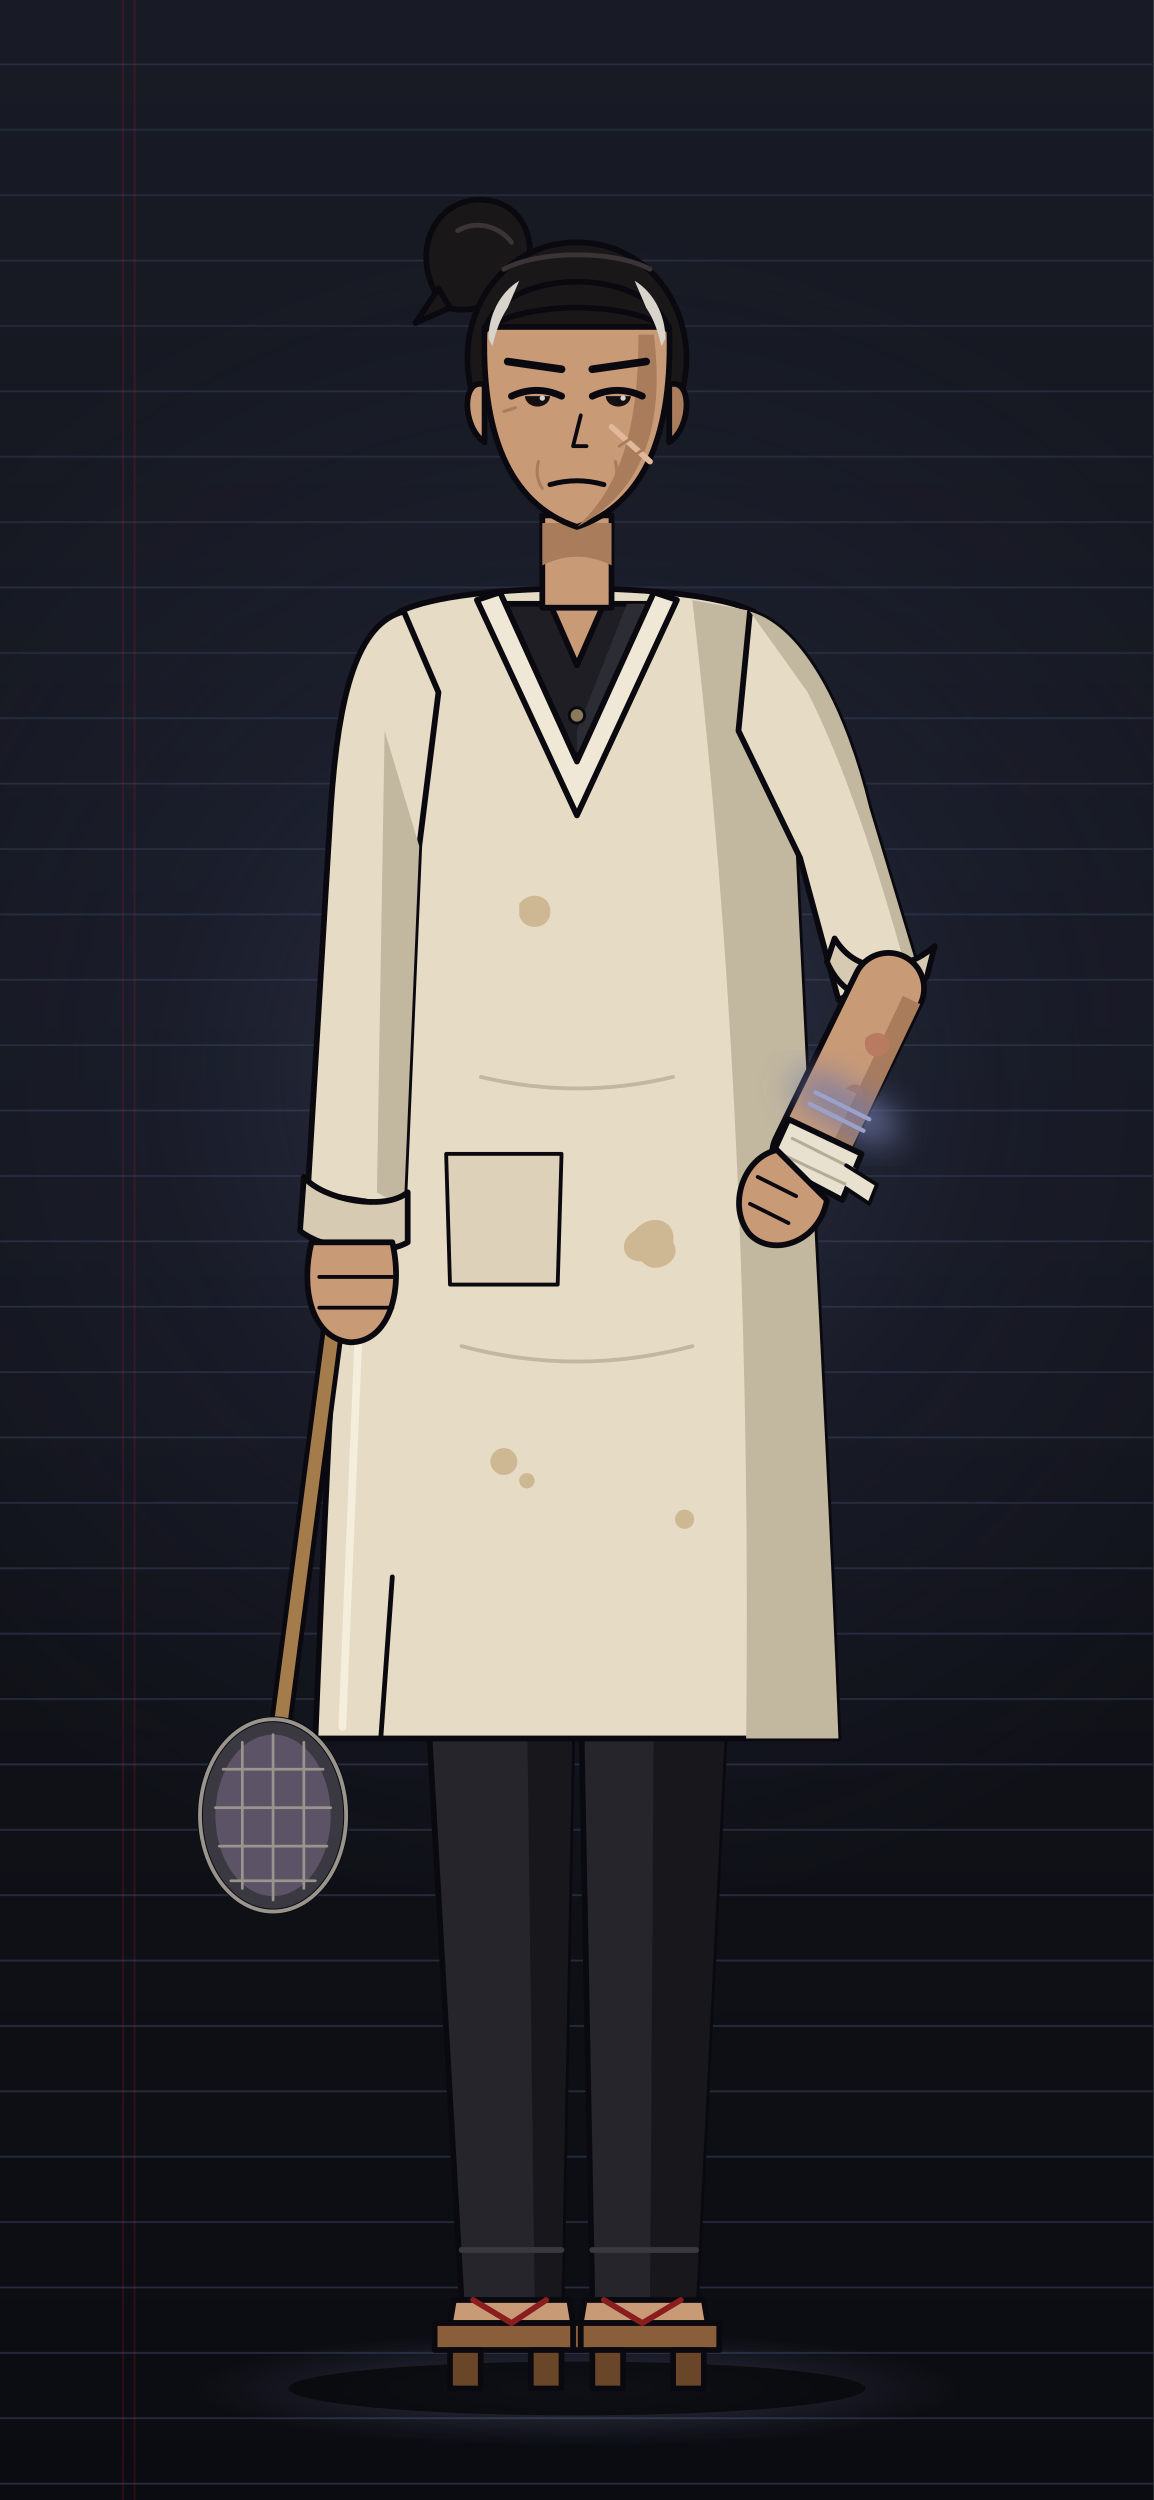
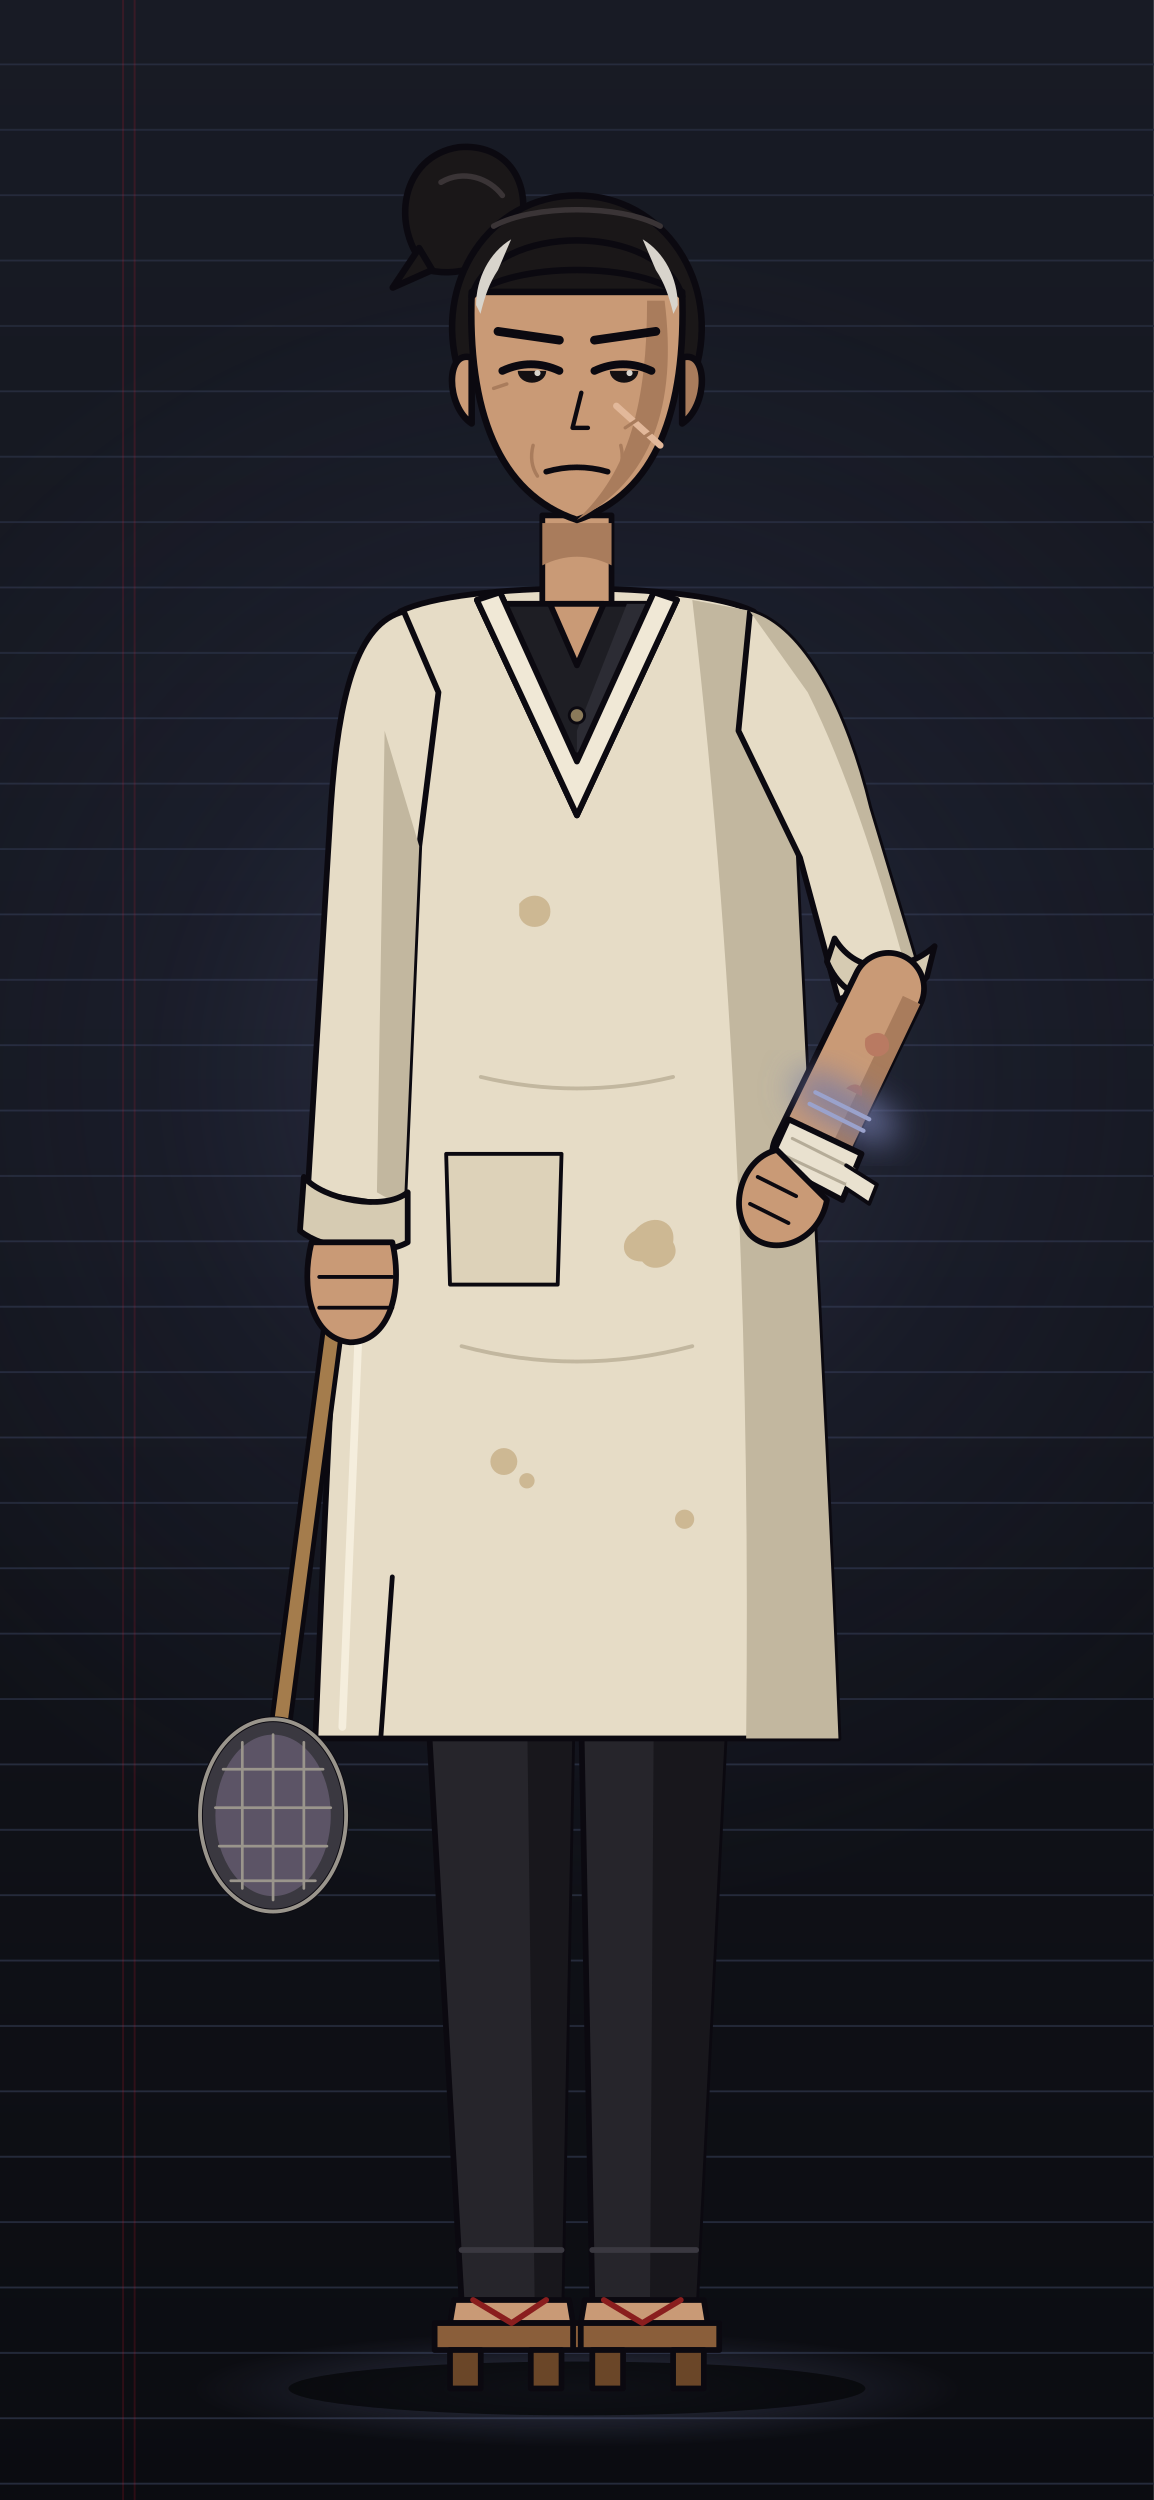
<svg xmlns="http://www.w3.org/2000/svg" viewBox="0 0 600 1300" width="600" height="1300">
  <defs>
    <linearGradient id="bg" x1="0" y1="0" x2="0" y2="1">
      <stop offset="0" stop-color="#181B25" />
      <stop offset="0.55" stop-color="#12141B" />
      <stop offset="1" stop-color="#0B0C11" />
    </linearGradient>
    <pattern id="rule" width="600" height="34" patternUnits="userSpaceOnUse">
      <line x1="0" y1="33.5" x2="600" y2="33.5" stroke="#232838" stroke-width="1" />
    </pattern>
    <radialGradient id="aura" cx="300" cy="560" r="440" gradientUnits="userSpaceOnUse">
      <stop offset="0" stop-color="#6F78A8" stop-opacity="0.34" />
      <stop offset="0.5" stop-color="#3A4066" stop-opacity="0.16" />
      <stop offset="1" stop-color="#3A4066" stop-opacity="0" />
    </radialGradient>
    <radialGradient id="floor" cx="300" cy="1242" r="200" gradientUnits="userSpaceOnUse" gradientTransform="translate(0 1056) scale(1 0.15)">
      <stop offset="0" stop-color="#6F78A8" stop-opacity="0.35" />
      <stop offset="1" stop-color="#6F78A8" stop-opacity="0" />
    </radialGradient>
    <filter id="blur" x="-1" y="-1" width="3" height="3">
      <feGaussianBlur stdDeviation="9" />
    </filter>
    <filter id="soft" x="-1" y="-1" width="3" height="3">
      <feGaussianBlur stdDeviation="3" />
    </filter>
  </defs>
  <rect width="600" height="1300" fill="url(#bg)" />
  <rect width="600" height="1300" fill="url(#rule)" />
  <line x1="64" y1="0" x2="64" y2="1300" stroke="#E5172F" stroke-opacity="0.16" />
  <line x1="70" y1="0" x2="70" y2="1300" stroke="#E5172F" stroke-opacity="0.16" />
  <rect width="600" height="1300" fill="url(#aura)" />
  <rect x="0" y="1180" width="600" height="120" fill="url(#floor)" />
  <ellipse cx="300" cy="1242" rx="150" ry="14" fill="#06070A" opacity="0.8" />
  <g stroke="#0B0910" stroke-width="3" stroke-linejoin="round" stroke-linecap="round">
    <path d="M222,880 L298,880 L292,1196 L240,1196 Z" fill="#26252B" />
    <path d="M302,880 L378,880 L362,1196 L308,1196 Z" fill="#26252B" />
    <path d="M340,884 L378,880 L362,1196 L338,1196 Z M274,884 L298,880 L292,1196 L278,1196 Z" fill="#18171C" stroke="none" />
    <path d="M240,1170 L292,1170 M308,1170 L362,1170" stroke="#3A3840" stroke-width="3" fill="none" />
    <path d="M236,1196 L296,1196 L298,1208 L234,1208 Z M304,1196 L366,1196 L368,1208 L302,1208 Z" fill="#C99A76" />
    <path d="M226,1208 L302,1208 L302,1222 L226,1222 Z M298,1208 L374,1208 L374,1222 L298,1222 Z" fill="#8A5E3A" />
    <path d="M234,1222 L250,1222 L250,1242 L234,1242 Z M276,1222 L292,1222 L292,1242 L276,1242 Z M308,1222 L324,1222 L324,1242 L308,1242 Z M350,1222 L366,1222 L366,1242 L350,1242 Z" fill="#6A4628" />
    <path d="M246,1196 L266,1208 L284,1196 M314,1196 L334,1208 L354,1196" stroke="#8A1E1E" stroke-width="3" fill="none" />
    <path d="M196,820 L246,820 L244,860 L194,858 Z" fill="#1E1E24" />
    <path d="M208,318 C240,302 360,302 392,318 L410,348 C416,520 428,700 436,904 L164,904 C172,700 184,520 190,348 Z" fill="#E6DCC6" />
    <path d="M360,312 L392,318 L410,348 C416,520 428,700 436,904 L388,904 C390,720 384,520 360,312 Z" fill="#C2B79F" stroke="none" />
    <path d="M200,360 C194,520 186,700 178,898" fill="none" stroke="#F5EEDD" stroke-width="4" />
    <path d="M204,820 L198,904" fill="none" stroke-width="2.5" />
    <path d="M250,560 Q300,572 350,560 M240,700 Q300,716 360,700" fill="none" stroke="#C2B79F" stroke-width="2" />
    <path d="M232,600 L292,600 L290,668 L234,668 Z" fill="#DDD2B9" stroke-width="2" />
    <g stroke="none" fill="#B89A6A" opacity="0.55">
      <path d="M330,640 C338,630 352,634 350,646 C356,656 340,664 334,656 C322,656 322,644 330,640 Z" />
      <circle cx="262" cy="760" r="7" />
      <circle cx="274" cy="770" r="4" />
      <circle cx="356" cy="790" r="5" />
      <path d="M270,470 C276,462 288,466 286,476 C284,484 272,484 270,476 Z" />
    </g>
    <path d="M262,314 L300,410 L338,314 Z" fill="#1E1E24" />
    <path d="M300,410 L338,314 L326,314 L300,380 Z" fill="#2C2C34" stroke="none" />
    <circle cx="300" cy="372" r="4" fill="#8A7A5A" stroke-width="1.5" />
    <circle cx="300" cy="396" r="4" fill="#8A7A5A" stroke-width="1.5" />
    <path d="M286,314 L300,346 L314,314 Z" fill="#C99A76" />
    <path d="M248,312 L300,424 L352,312 L340,308 L300,396 L260,308 Z" fill="#F0E8D6" />
    <path d="M210,318 C186,324 176,360 172,420 L160,620 L210,628 L218,440 L228,360 Z" fill="#E6DCC6" />
    <path d="M200,380 L196,620 L210,628 L218,440 Z" fill="#C2B79F" stroke="none" />
    <path d="M158,612 C168,624 200,630 212,620 L212,646 C198,654 168,650 156,640 Z" fill="#D6CBB2" />
    <path d="M176,668 L146,896" fill="none" stroke="#0B0910" stroke-width="12" />
    <path d="M176,668 L146,896" fill="none" stroke="#A47C4C" stroke-width="7" />
    <ellipse cx="142" cy="944" rx="38" ry="50" fill="#3A3840" />
    <ellipse cx="142" cy="944" rx="30" ry="42" fill="#5C5466" stroke="none" />
    <g fill="none" stroke="#9A958C" stroke-width="1.4">
      <path d="M116,920 L168,920 M112,940 L172,940 M114,960 L170,960 M120,978 L164,978" />
      <path d="M126,906 L126,982 M142,902 L142,988 M158,906 L158,982" />
    </g>
    <ellipse cx="142" cy="944" rx="38" ry="50" fill="none" stroke="#9A958C" stroke-width="2" />
    <path d="M162,646 C156,670 162,696 182,698 C202,698 210,672 204,646 Z" fill="#C99A76" />
    <path d="M166,664 L204,664 M166,680 L204,680" fill="none" stroke-width="2" />
    <path d="M390,318 C418,326 440,370 452,420 L476,500 L436,520 L416,446 L384,380 Z" fill="#E6DCC6" />
    <path d="M420,360 C440,400 456,450 470,500 L476,500 L452,420 C440,370 418,326 390,318 Z" fill="#C2B79F" stroke="none" />
    <path d="M430,500 C440,524 466,526 482,508 L486,492 C470,506 446,508 434,488 Z" fill="#D6CBB2" />
    <path d="M462,514 L420,600" fill="none" stroke="#0B0910" stroke-width="40" />
    <path d="M462,514 L420,600" fill="none" stroke="#C99A76" stroke-width="34" />
    <path d="M474,520 L434,604" fill="none" stroke="#A97C5C" stroke-width="10" stroke-linecap="butt" />
    <path d="M450,540 C456,534 464,538 462,546 C458,552 448,550 450,540 Z M440,566 C444,562 450,564 448,570 Z" fill="#B97A62" stroke="none" />
    <path d="M422,566 L458,586" stroke="#6F78A8" stroke-width="16" fill="none" filter="url(#blur)" />
    <path d="M424,568 L452,582 M421,574 L449,588" stroke="#9AA2CC" stroke-width="2.2" fill="none" />
    <path d="M410,582 L448,600 L438,624 L400,604 Z" fill="#E9E1CF" />
    <path d="M412,592 L444,608 M406,600 L440,616" stroke="#B5AC98" stroke-width="1.6" fill="none" />
    <path d="M440,606 L456,616 L452,626 L440,618" fill="#E9E1CF" stroke-width="2" />
    <path d="M404,598 C386,602 378,628 390,642 C402,654 426,646 430,624 Z" fill="#C99A76" />
    <path d="M394,612 L414,622 M390,626 L410,636" fill="none" stroke-width="2" />
    <path d="M282,268 L282,316 L318,316 L318,268 Z" fill="#C99A76" />
    <path d="M282,272 L318,272 L318,294 C306,288 294,288 282,294 Z" fill="#A97C5C" stroke="none" />
-     <path d="M232,160 C214,140 220,108 246,104 C268,102 280,120 274,142 C266,156 248,164 232,160 Z" fill="#1A1718" />
-     <path d="M238,120 C248,114 260,118 266,126" fill="none" stroke="#3A3436" stroke-width="2.5" />
-     <path d="M228,150 L216,168 L234,160 Z" fill="#1A1718" />
-     <path d="M246,206 C234,166 260,126 300,126 C340,126 366,166 354,206 Z" fill="#1A1718" />
-     <path d="M252,200 C240,196 240,222 252,230 Z" fill="#C99A76" />
-     <path d="M348,200 C360,196 360,222 348,230 Z" fill="#A97C5C" />
-     <path d="M252,170 C250,224 264,262 300,274 C336,262 350,224 348,170 Z" fill="#C99A76" />
-     <path d="M340,174 C346,222 334,256 300,274 C324,252 332,220 332,174 Z" fill="#A97C5C" stroke="none" />
-     <path d="M252,172 C262,138 338,138 348,172 C330,156 270,156 252,172 Z" fill="#1A1718" />
-     <path d="M262,140 C280,130 320,130 338,140" fill="none" stroke="#3A3436" stroke-width="2.5" />
-     <path d="M254,176 C254,164 260,152 270,146 L264,160 C260,166 258,172 256,180 Z" fill="#D8D4CC" stroke="none" />
-     <path d="M346,176 C346,164 340,152 330,146 L336,160 C340,166 342,172 344,180 Z" fill="#D8D4CC" stroke="none" />
-     <path d="M264,188 L292,192" stroke-width="4" fill="none" />
-     <path d="M336,188 L308,192" stroke-width="4" fill="none" />
-     <path d="M266,206 Q279,200 292,206" stroke-width="3.6" fill="none" />
-     <path d="M308,206 Q321,200 334,206" stroke-width="3.6" fill="none" />
-     <path d="M273,206 A6,5 0 0 0 286,206 Z M315,206 A6,5 0 0 0 328,206 Z" fill="#141012" stroke="none" />
-     <circle cx="282" cy="207" r="1.4" fill="#D8D4CC" stroke="none" />
-     <circle cx="324" cy="207" r="1.4" fill="#D8D4CC" stroke="none" />
-     <path d="M262,214 L268,212 M338,214 L332,212" stroke="#A97C5C" stroke-width="1.6" fill="none" />
-     <path d="M318,222 L338,240" stroke="#E2B89A" stroke-width="3" fill="none" />
-     <path d="M322,232 L328,228 M328,238 L334,234" stroke="#A97C5C" stroke-width="1.5" fill="none" />
-     <path d="M302,216 L298,232 L305,232" fill="none" stroke-width="2" />
-     <path d="M286,252 Q300,248 314,252" fill="none" stroke-width="2.6" />
-     <path d="M280,240 Q278,248 282,254 M320,240 Q322,248 318,254" fill="none" stroke="#A97C5C" stroke-width="1.6" />
+     <g transform="translate(300,300) scale(1.14) translate(-300,-300)">
+       <path d="M232,160 C214,140 220,108 246,104 C268,102 280,120 274,142 C266,156 248,164 232,160 Z" fill="#1A1718" />
+       <path d="M238,120 C248,114 260,118 266,126" fill="none" stroke="#3A3436" stroke-width="2.5" />
+       <path d="M228,150 L216,168 L234,160 Z" fill="#1A1718" />
+       <path d="M246,206 C234,166 260,126 300,126 C340,126 366,166 354,206 Z" fill="#1A1718" />
+       <path d="M252,200 C240,196 240,222 252,230 Z" fill="#C99A76" />
+       <path d="M348,200 C360,196 360,222 348,230 Z" fill="#A97C5C" />
+       <path d="M252,170 C250,224 264,262 300,274 C336,262 350,224 348,170 Z" fill="#C99A76" />
+       <path d="M340,174 C346,222 334,256 300,274 C324,252 332,220 332,174 Z" fill="#A97C5C" stroke="none" />
+       <path d="M252,172 C262,138 338,138 348,172 C330,156 270,156 252,172 Z" fill="#1A1718" />
+       <path d="M262,140 C280,130 320,130 338,140" fill="none" stroke="#3A3436" stroke-width="2.5" />
+       <path d="M254,176 C254,164 260,152 270,146 L264,160 C260,166 258,172 256,180 Z" fill="#D8D4CC" stroke="none" />
+       <path d="M346,176 C346,164 340,152 330,146 L336,160 C340,166 342,172 344,180 Z" fill="#D8D4CC" stroke="none" />
+       <path d="M264,188 L292,192" stroke-width="4" fill="none" />
+       <path d="M336,188 L308,192" stroke-width="4" fill="none" />
+       <path d="M266,206 Q279,200 292,206" stroke-width="3.6" fill="none" />
+       <path d="M308,206 Q321,200 334,206" stroke-width="3.6" fill="none" />
+       <path d="M273,206 A6,5 0 0 0 286,206 Z M315,206 A6,5 0 0 0 328,206 Z" fill="#141012" stroke="none" />
+       <circle cx="282" cy="207" r="1.4" fill="#D8D4CC" stroke="none" />
+       <circle cx="324" cy="207" r="1.4" fill="#D8D4CC" stroke="none" />
+       <path d="M262,214 L268,212 M338,214 L332,212" stroke="#A97C5C" stroke-width="1.6" fill="none" />
+       <path d="M318,222 L338,240" stroke="#E2B89A" stroke-width="3" fill="none" />
+       <path d="M322,232 L328,228 M328,238 L334,234" stroke="#A97C5C" stroke-width="1.5" fill="none" />
+       <path d="M302,216 L298,232 L305,232" fill="none" stroke-width="2" />
+       <path d="M286,252 Q300,248 314,252" fill="none" stroke-width="2.6" />
+       <path d="M280,240 Q278,248 282,254 M320,240 Q322,248 318,254" fill="none" stroke="#A97C5C" stroke-width="1.6" />
+     </g>
+     <path d="M262,314 L300,410 L338,314 Z" fill="#1E1E24" />
+     <path d="M300,410 L338,314 L326,314 L300,380 Z" fill="#2C2C34" stroke="none" />
+     <circle cx="300" cy="372" r="4" fill="#8A7A5A" stroke-width="1.5" />
+     <circle cx="300" cy="396" r="4" fill="#8A7A5A" stroke-width="1.5" />
+     <path d="M286,314 L300,346 L314,314 Z" fill="#C99A76" />
+     <path d="M248,312 L300,424 L352,312 L340,308 L300,396 L260,308 Z" fill="#F0E8D6" />
  </g>
</svg>
